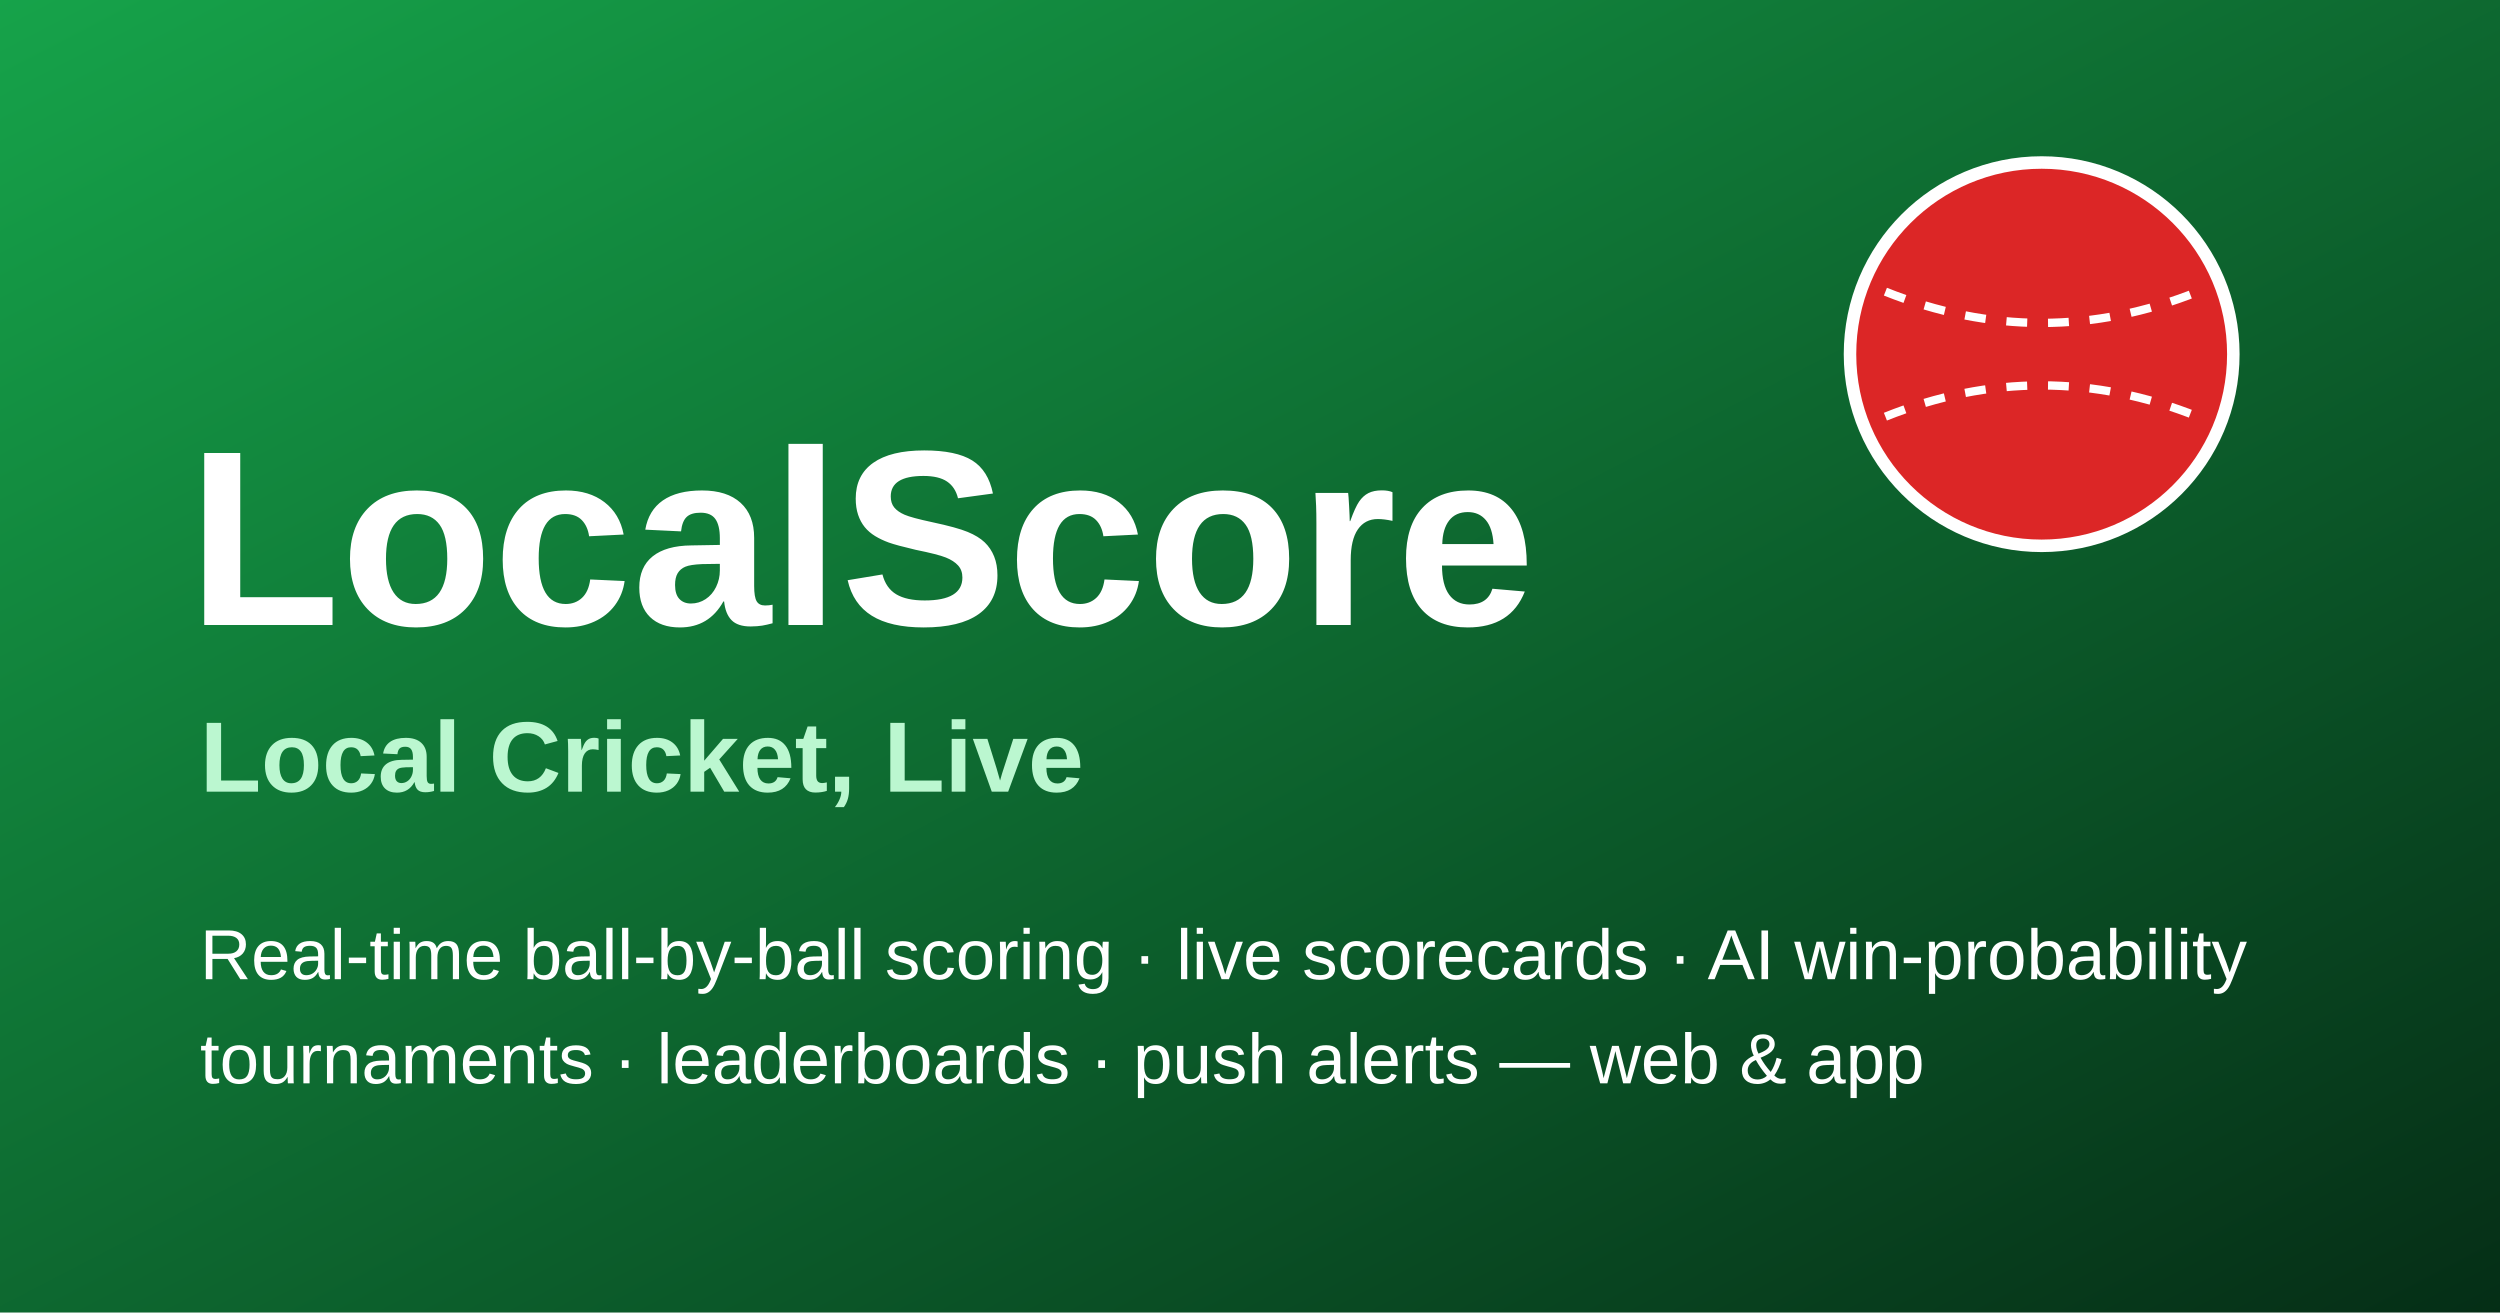
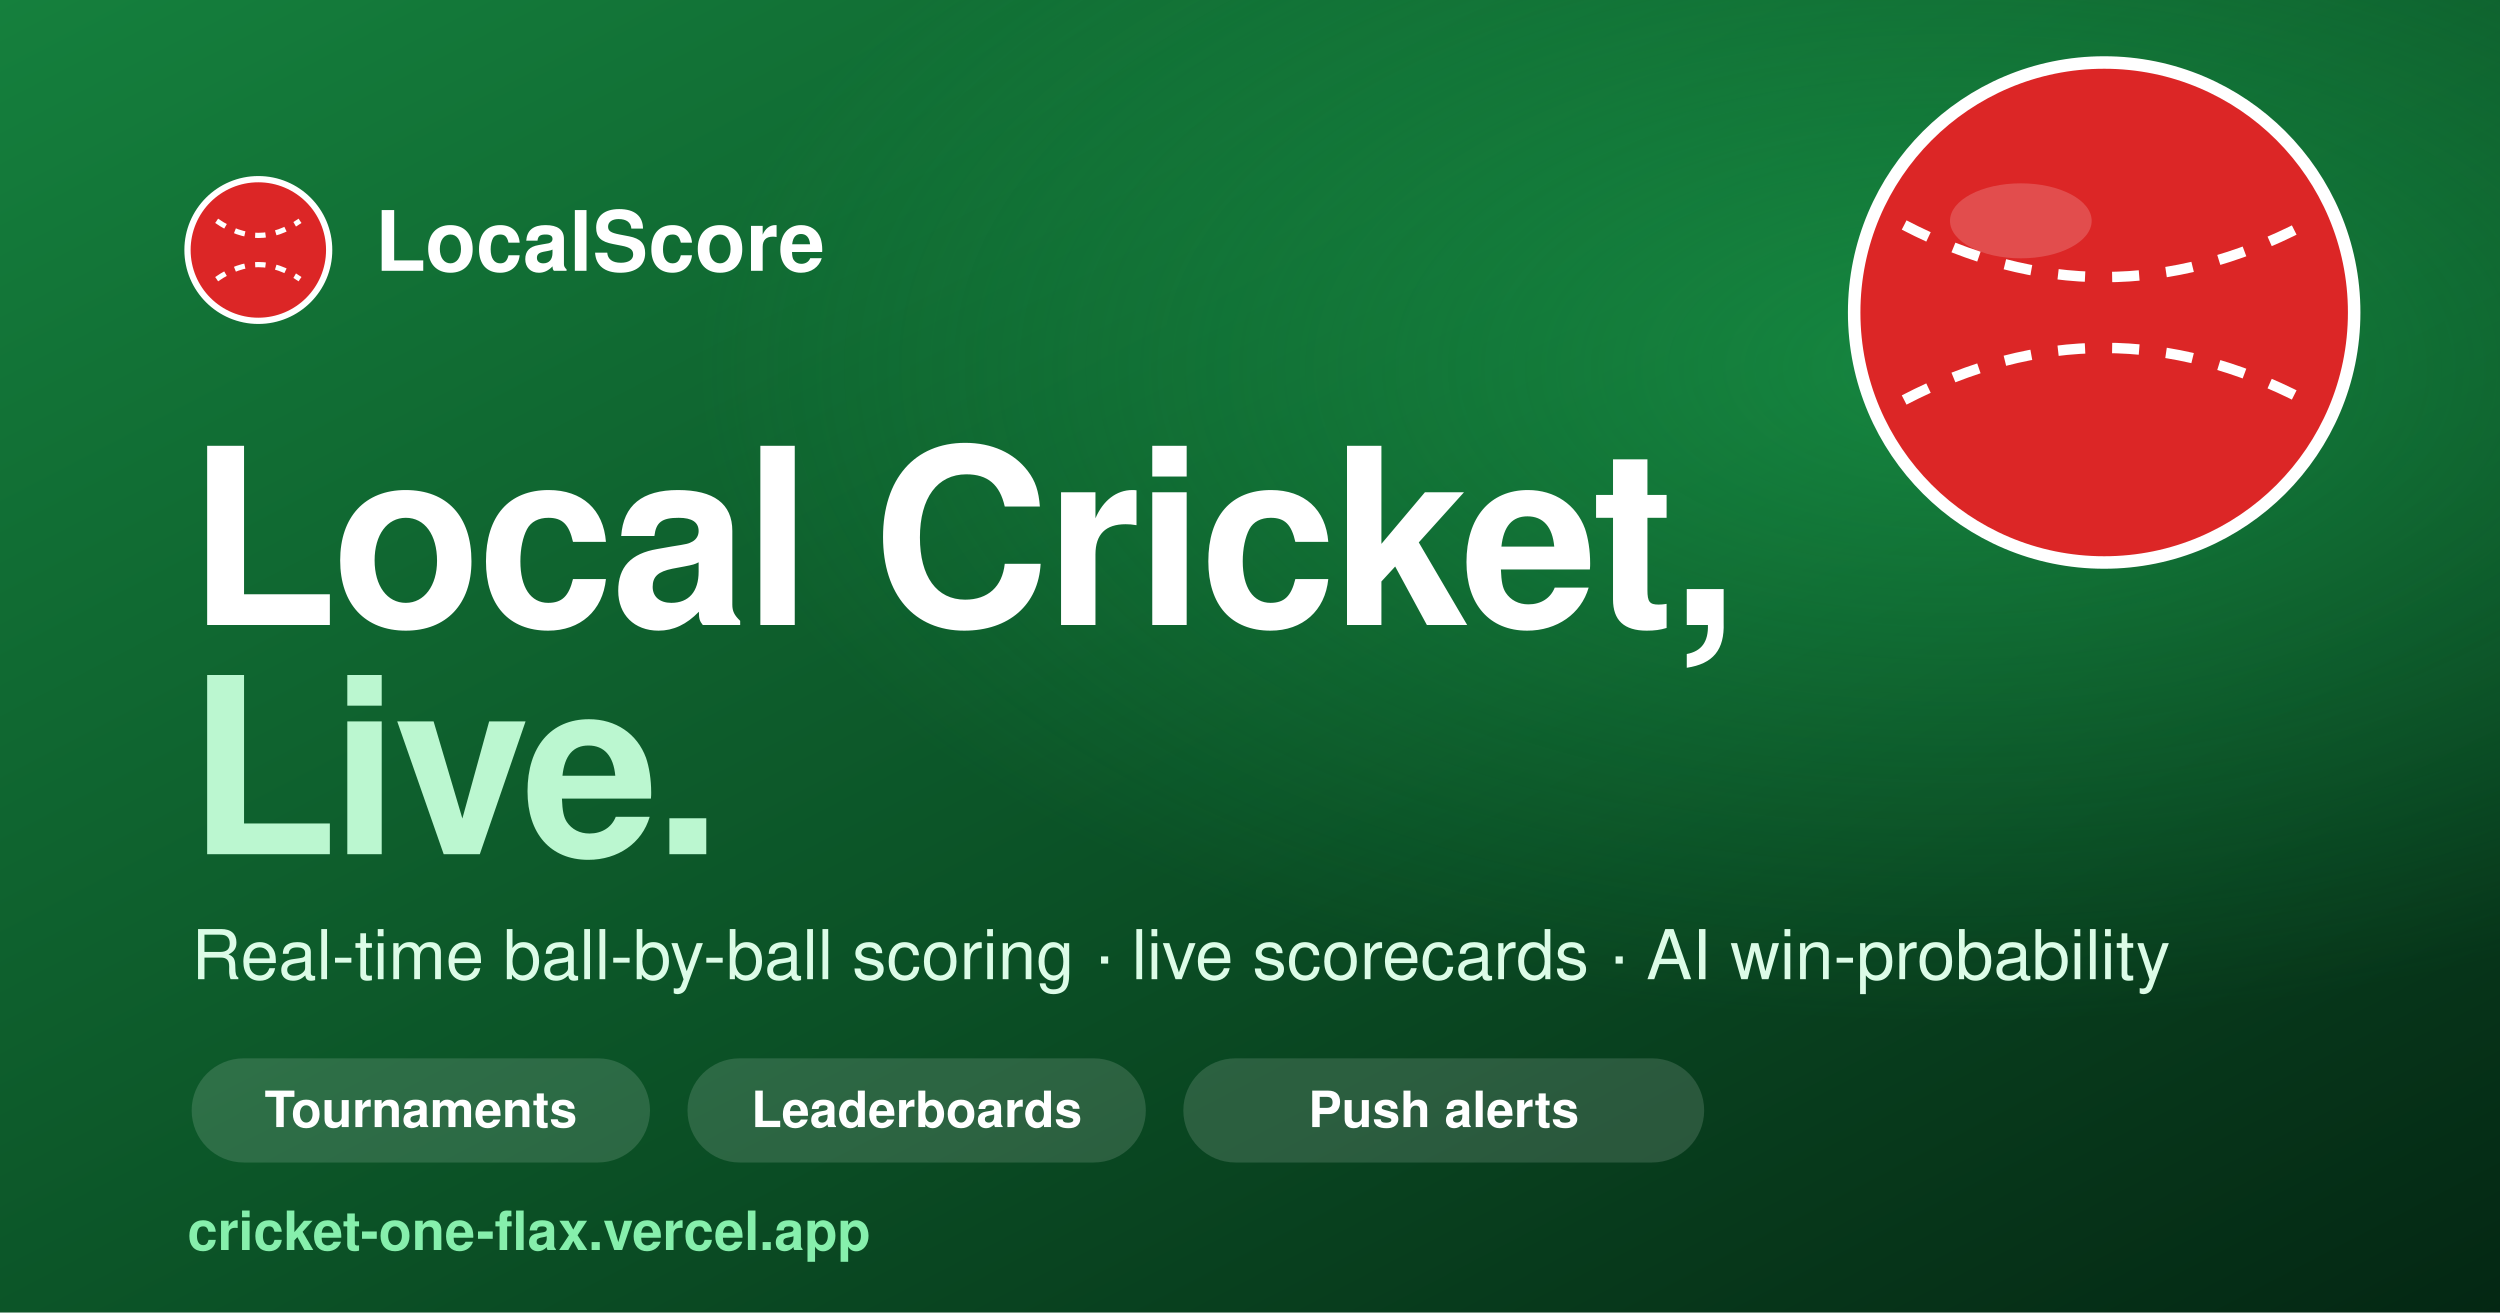
- <svg xmlns="http://www.w3.org/2000/svg" width="1200" height="630" viewBox="0 0 1200 630">
+ <svg xmlns="http://www.w3.org/2000/svg" width="1200" height="630" viewBox="0 0 1200 630" font-family="Segoe UI, Helvetica, Arial, sans-serif">
  <defs>
    <linearGradient id="bg" x1="0" y1="0" x2="1" y2="1">
-       <stop offset="0" stop-color="#16a34a" />
-       <stop offset="1" stop-color="#052e16" />
+       <stop offset="0" stop-color="#15803d" />
+       <stop offset="0.55" stop-color="#0b5126" />
+       <stop offset="1" stop-color="#042713" />
    </linearGradient>
+     <radialGradient id="glow" cx="0.78" cy="0.28" r="0.5">
+       <stop offset="0" stop-color="#22c55e" stop-opacity="0.45" />
+       <stop offset="1" stop-color="#22c55e" stop-opacity="0" />
+     </radialGradient>
  </defs>
  <rect width="1200" height="630" fill="url(#bg)" />
-   <circle cx="980" cy="170" r="92" fill="#dc2626" stroke="#ffffff" stroke-width="6" />
-   <path d="M905 140 q75 30 150 0 M905 200 q75 -30 150 0" stroke="#ffffff" stroke-width="4" fill="none" stroke-dasharray="10 10" />
-   <text x="90" y="300" font-family="Segoe UI, Arial, sans-serif" font-size="120" font-weight="800" fill="#ffffff">LocalScore</text>
-   <text x="96" y="380" font-family="Segoe UI, Arial, sans-serif" font-size="48" font-weight="600" fill="#bbf7d0">Local Cricket, Live</text>
-   <text x="96" y="470" font-family="Segoe UI, Arial, sans-serif" font-size="34" fill="#ffffff">Real-time ball-by-ball scoring · live scorecards · AI win-probability</text>
-   <text x="96" y="520" font-family="Segoe UI, Arial, sans-serif" font-size="34" fill="#ffffff">tournaments · leaderboards · push alerts — web &amp; app</text>
+   <rect width="1200" height="630" fill="url(#glow)" />
+   <g transform="translate(90,86)">
+     <circle cx="34" cy="34" r="34" fill="#dc2626" stroke="#ffffff" stroke-width="3" />
+     <path d="M14 20 q20 14 40 0 M14 48 q20 -14 40 0" stroke="#ffffff" stroke-width="2.5" fill="none" stroke-dasharray="5 5" />
+   </g>
+   <text x="180" y="130" font-size="40" font-weight="700" fill="#ffffff">LocalScore</text>
+   <text x="90" y="300" font-size="118" font-weight="800" fill="#ffffff" letter-spacing="-2">Local Cricket,</text>
+   <text x="90" y="410" font-size="118" font-weight="800" fill="#bbf7d0" letter-spacing="-2">Live.</text>
+   <text x="92" y="470" font-size="33" fill="#dcfce7">Real-time ball-by-ball scoring · live scorecards · AI win-probability</text>
+   <g font-size="24" font-weight="600" fill="#ffffff">
+     <g transform="translate(92,508)">
+       <rect width="220" height="50" rx="25" fill="#ffffff" fill-opacity="0.14" />
+       <text x="110" y="33" text-anchor="middle">Tournaments</text>
+     </g>
+     <g transform="translate(330,508)">
+       <rect width="220" height="50" rx="25" fill="#ffffff" fill-opacity="0.14" />
+       <text x="110" y="33" text-anchor="middle">Leaderboards</text>
+     </g>
+     <g transform="translate(568,508)">
+       <rect width="250" height="50" rx="25" fill="#ffffff" fill-opacity="0.14" />
+       <text x="125" y="33" text-anchor="middle">Push alerts</text>
+     </g>
+   </g>
+   <text x="90" y="600" font-size="26" font-weight="600" fill="#86efac">cricket-one-flax.vercel.app</text>
+   <g transform="translate(1010,150)">
+     <circle cx="0" cy="0" r="120" fill="#dc2626" stroke="#ffffff" stroke-width="6" />
+     <path d="M-96 -42 q96 50 192 0 M-96 42 q96 -50 192 0" stroke="#ffffff" stroke-width="5" fill="none" stroke-dasharray="13 13" />
+     <ellipse cx="-40" cy="-44" rx="34" ry="18" fill="#ffffff" fill-opacity="0.18" />
+   </g>
</svg>
